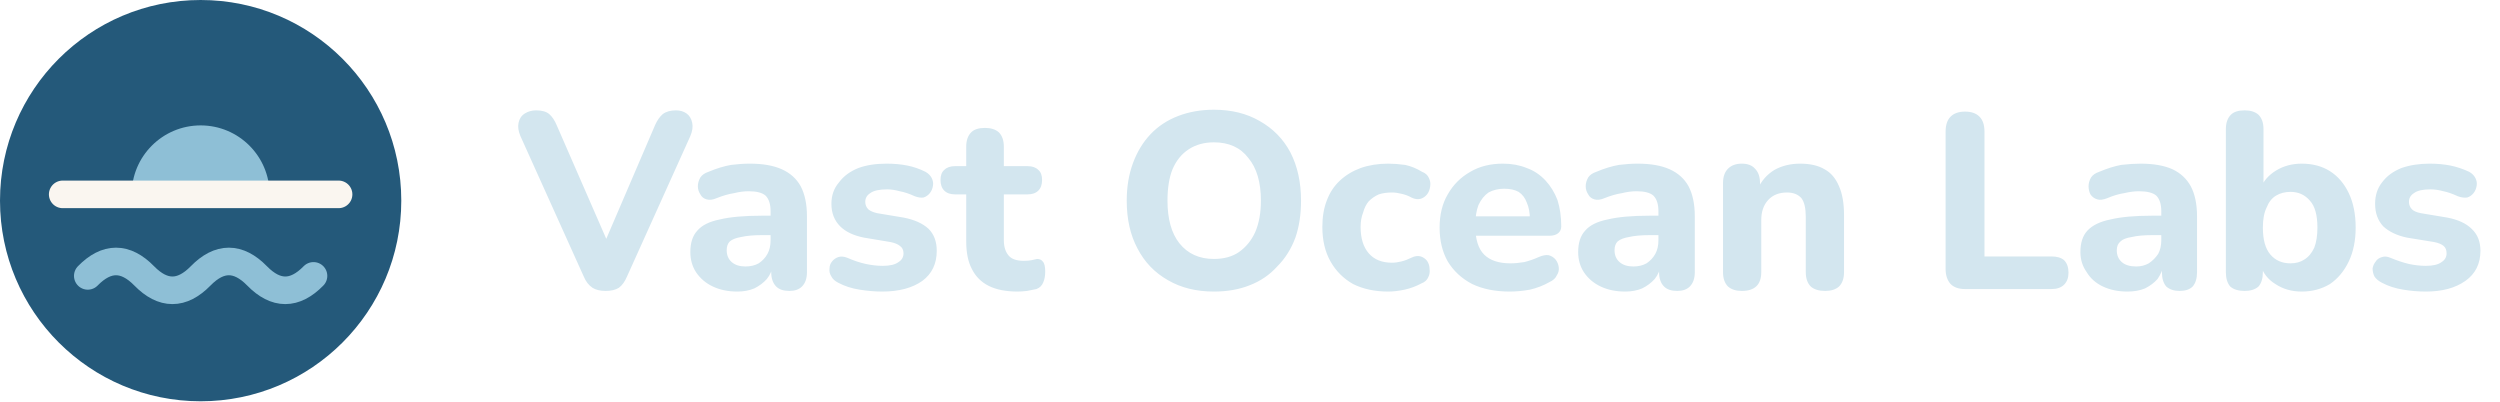
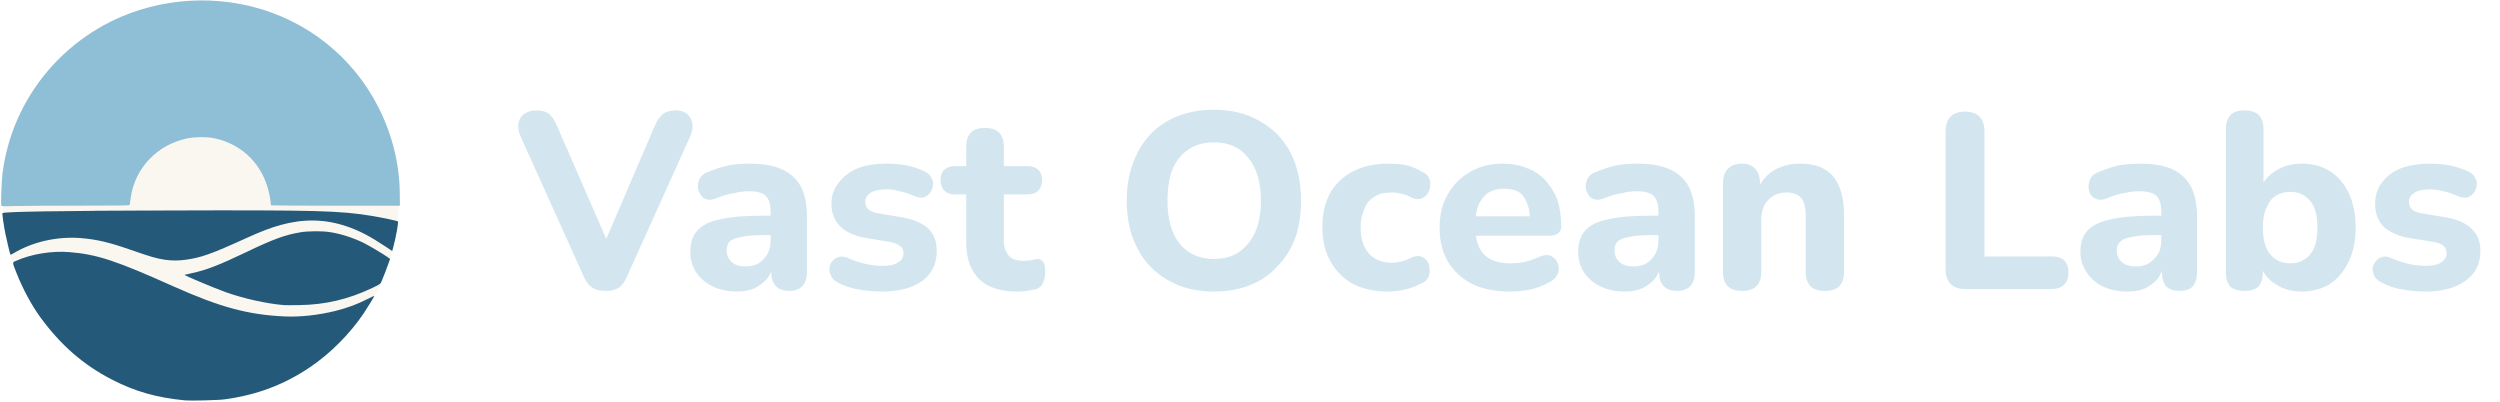
<svg xmlns="http://www.w3.org/2000/svg" viewBox="0 0 398.72 64" role="img">
-   <circle cx="32" cy="32" r="32" fill="#24597A" />
-   <path d="M21,31a11,11 0 0 1 22,0z" fill="#8EBFD6" />
-   <path d="M10,31h44" stroke="#FAF6F0" stroke-width="4.4" stroke-linecap="round" />
-   <path d="M14,44q4.5,-4.6 9,0t9,0t9,0t9,0" fill="none" stroke="#8EBFD6" stroke-width="4.4" stroke-linecap="round" />
+   <circle cx="32" cy="32" r="31.6" fill="#FAF6F0" />
+   <path fill="#8EBFD6" d="M15.62,33.54C17.75,33.53 21.23,33.53 23.35,33.54C25.48,33.56 23.74,33.57 19.49,33.57C15.23,33.57 13.49,33.56 15.62,33.54ZM0.21,32.77C0.11,32.51 0.25,28.82 0.40,27.66C0.77,24.72 1.57,21.81 2.74,19.13C5.25,13.36 9.45,8.46 14.84,5.03C22.18,0.36 31.54,-1.12 40.15,1.04C48.98,3.25 56.32,9.10 60.39,17.18C62.58,21.53 63.73,26.22 63.76,30.86L63.78,32.81L53.55,32.81C47.93,32.80 43.29,32.78 43.25,32.75C43.21,32.73 43.17,32.55 43.17,32.35C43.17,32.16 43.07,31.51 42.94,30.91C41.98,26.33 38.72,23.02 34.23,22.06C32.98,21.79 30.96,21.82 29.68,22.11C27.35,22.65 25.45,23.71 23.84,25.37C22.21,27.07 21.16,29.23 20.85,31.54C20.78,32.11 20.70,32.63 20.68,32.69C20.66,32.78 18.92,32.80 12.35,32.80C7.79,32.80 3.20,32.83 2.16,32.86C0.41,32.92 0.27,32.91 0.21,32.77Z" />
+   <path fill="#24597A" d="M29.54,63.86C24.95,63.41 21.56,62.45 17.83,60.53C13.28,58.18 9.70,55.06 6.45,50.62C5.08,48.75 3.63,46.06 2.65,43.58C1.93,41.75 1.93,41.88 2.56,41.60C5.01,40.51 8.26,39.98 11.06,40.21C15.44,40.56 18.44,41.54 27.63,45.66C35.11,49.00 39.53,50.20 45.41,50.47C47.84,50.58 50.77,50.26 53.41,49.61C55.42,49.11 56.98,48.53 58.76,47.62C59.28,47.35 59.71,47.16 59.71,47.19C59.71,47.27 58.49,49.26 58.00,49.98C55.78,53.28 52.62,56.44 49.36,58.62C45.25,61.38 40.96,62.99 35.84,63.69C34.87,63.83 30.43,63.94 29.54,63.86ZM45.27,48.66C42.52,48.43 38.82,47.61 35.98,46.59C33.98,45.86 29.35,43.92 29.43,43.83C29.45,43.82 29.96,43.70 30.57,43.57C32.85,43.09 35.01,42.26 39.17,40.26C43.57,38.15 45.44,37.46 47.96,37.04C49.06,36.85 51.30,36.83 52.47,37.00C54.18,37.23 56.35,37.92 58.06,38.77C58.84,39.16 61.22,40.57 61.79,40.99L62.21,41.29L61.90,42.17C61.63,42.94 61.33,43.72 60.83,44.93C60.68,45.28 60.62,45.33 59.36,45.93C55.58,47.73 51.90,48.60 47.73,48.66C46.63,48.68 45.52,48.68 45.27,48.66ZM26.32,41.43C24.93,41.22 24.14,40.99 20.65,39.78C17.38,38.64 15.43,38.19 12.98,37.98C9.16,37.66 5.15,38.56 2.08,40.44C1.88,40.57 1.69,40.64 1.67,40.60C1.59,40.48 1.10,38.44 0.86,37.27C0.59,35.95 0.32,34.06 0.40,33.99C0.63,33.76 9.26,33.62 26.86,33.57C50.45,33.49 54.37,33.60 59.46,34.46C60.89,34.70 63.30,35.21 63.45,35.30C63.59,35.39 63.20,37.61 62.74,39.35L62.55,40.04L61.63,39.42C59.06,37.70 57.26,36.75 55.23,36.08C51.79,34.93 48.45,34.87 44.76,35.88C43.19,36.31 41.52,36.95 39.20,38.01C33.72,40.51 32.04,41.10 29.59,41.43C28.45,41.59 27.40,41.58 26.32,41.43Z" />
  <path fill="#D3E6EF" d="M96.6 46.4Q95.3 46.4 94.5 45.9Q93.6 45.3 93.1 44.1L83 21.7Q82.5 20.5 82.7 19.6Q82.9 18.6 83.7 18.1Q84.5 17.6 85.5 17.6Q86.9 17.6 87.6 18.2Q88.3 18.8 88.8 20L97.7 40.4H95.7L104.5 19.9Q105 18.8 105.7 18.2Q106.5 17.6 107.8 17.6Q108.8 17.6 109.5 18.1Q110.2 18.6 110.4 19.6Q110.6 20.5 110.1 21.7L100 44.1Q99.5 45.3 98.7 45.9Q97.9 46.4 96.6 46.4ZM117.6 46.5Q115.4 46.5 113.7 45.7Q112 44.9 111 43.4Q110.1 42 110.1 40.2Q110.1 38 111.2 36.8Q112.3 35.5 114.8 35Q117.3 34.4 121.5 34.4H123.6V37.5H121.5Q119.5 37.5 118.2 37.8Q117 38 116.4 38.5Q115.9 39 115.9 39.9Q115.9 41.1 116.7 41.8Q117.5 42.5 118.9 42.5Q120.1 42.5 121 42Q121.9 41.4 122.4 40.5Q122.9 39.6 122.9 38.3V33.7Q122.9 32 122.1 31.2Q121.3 30.5 119.4 30.5Q118.3 30.5 117.1 30.8Q115.8 31 114.3 31.6Q113.4 32 112.7 31.8Q112 31.6 111.7 31Q111.3 30.4 111.3 29.7Q111.3 29 111.7 28.3Q112.1 27.7 113 27.4Q114.9 26.6 116.6 26.3Q118.2 26.1 119.6 26.1Q122.7 26.1 124.7 27Q126.7 27.9 127.7 29.7Q128.7 31.6 128.7 34.5V43.4Q128.7 44.9 127.9 45.7Q127.2 46.4 125.9 46.4Q124.5 46.4 123.8 45.7Q123 44.9 123 43.4V41.9L123.3 42.2Q123.1 43.5 122.3 44.5Q121.5 45.4 120.3 46Q119.1 46.5 117.6 46.5ZM140.7 46.5Q139 46.5 137.1 46.2Q135.2 45.9 133.7 45.1Q132.9 44.7 132.6 44.1Q132.2 43.5 132.3 42.8Q132.3 42.2 132.7 41.7Q133.1 41.2 133.7 41Q134.3 40.8 135.1 41.1Q136.7 41.8 138.1 42.1Q139.5 42.4 140.8 42.4Q142.5 42.4 143.3 41.8Q144.1 41.3 144.1 40.4Q144.1 39.6 143.5 39.2Q143 38.8 142 38.6L137.8 37.9Q135.3 37.4 134 36.1Q132.6 34.7 132.6 32.5Q132.6 30.5 133.8 29.1Q134.9 27.6 136.9 26.8Q138.8 26.1 141.4 26.1Q143.2 26.1 144.7 26.4Q146.2 26.7 147.6 27.4Q148.3 27.8 148.6 28.4Q148.9 29 148.8 29.6Q148.7 30.3 148.3 30.8Q147.9 31.3 147.3 31.5Q146.7 31.6 145.9 31.3Q144.6 30.7 143.5 30.5Q142.4 30.2 141.5 30.2Q139.6 30.2 138.8 30.8Q138 31.3 138 32.2Q138 32.9 138.5 33.4Q139 33.8 139.9 34L144.1 34.7Q146.7 35.2 148.1 36.5Q149.4 37.8 149.4 40Q149.4 43.1 147.1 44.8Q144.7 46.5 140.7 46.5ZM162.3 46.5Q159.5 46.5 157.7 45.6Q155.9 44.7 155 42.9Q154.1 41.2 154.1 38.5V31H152.3Q151.2 31 150.6 30.4Q150 29.8 150 28.7Q150 27.6 150.6 27.1Q151.2 26.5 152.3 26.5H154.1V23.4Q154.1 21.9 154.9 21.1Q155.6 20.4 157.1 20.4Q158.5 20.4 159.3 21.1Q160.1 21.9 160.1 23.4V26.5H163.9Q165 26.5 165.6 27.1Q166.2 27.6 166.2 28.7Q166.2 29.8 165.6 30.4Q165 31 163.9 31H160.1V38.3Q160.1 39.9 160.9 40.8Q161.6 41.6 163.3 41.6Q164 41.6 164.5 41.5Q165 41.4 165.4 41.3Q166 41.3 166.3 41.7Q166.7 42.1 166.7 43.3Q166.7 44.3 166.4 45Q166.1 45.8 165.3 46.1Q164.7 46.2 163.8 46.4Q162.9 46.5 162.3 46.5ZM193.6 46.5Q189.4 46.5 186.3 44.7Q183.1 42.9 181.4 39.6Q179.7 36.4 179.7 32Q179.7 28.7 180.7 26Q181.7 23.3 183.5 21.4Q185.3 19.5 187.9 18.5Q190.5 17.5 193.6 17.5Q197.8 17.5 200.9 19.3Q204.1 21.1 205.8 24.3Q207.5 27.6 207.5 32Q207.5 35.3 206.6 37.9Q205.6 40.6 203.7 42.5Q201.9 44.5 199.3 45.5Q196.8 46.5 193.6 46.5ZM193.6 41.3Q196 41.3 197.6 40.2Q199.3 39 200.2 37Q201.1 34.9 201.1 32Q201.1 27.6 199.1 25.2Q197.2 22.7 193.6 22.7Q191.3 22.7 189.6 23.8Q187.9 24.9 187 27Q186.2 29 186.2 32Q186.2 36.4 188.1 38.8Q190.1 41.3 193.6 41.3ZM221.4 46.5Q218.2 46.5 215.8 45.3Q213.5 44 212.2 41.7Q210.9 39.4 210.9 36.2Q210.9 33.8 211.6 32Q212.3 30.1 213.7 28.8Q215.1 27.5 217 26.8Q219 26.1 221.4 26.1Q222.6 26.1 224.1 26.3Q225.5 26.6 226.8 27.4Q227.6 27.7 227.9 28.4Q228.2 29 228.1 29.7Q228 30.5 227.6 31Q227.2 31.5 226.6 31.7Q225.9 31.9 225.1 31.5Q224.4 31.1 223.5 30.9Q222.7 30.7 222 30.7Q220.8 30.7 219.9 31Q219 31.4 218.3 32.1Q217.7 32.8 217.4 33.9Q217 34.9 217 36.2Q217 38.9 218.3 40.4Q219.6 41.9 222 41.9Q222.7 41.9 223.5 41.7Q224.3 41.5 225.1 41.1Q225.9 40.7 226.6 40.9Q227.2 41.1 227.6 41.6Q228 42.2 228 42.9Q228.1 43.6 227.8 44.2Q227.5 44.9 226.7 45.2Q225.4 45.9 224 46.2Q222.6 46.5 221.4 46.5ZM240.8 46.5Q237.3 46.5 234.8 45.3Q232.3 44 230.9 41.7Q229.6 39.4 229.6 36.3Q229.6 33.2 230.9 31Q232.2 28.7 234.5 27.4Q236.7 26.1 239.7 26.1Q241.8 26.1 243.5 26.8Q245.2 27.4 246.5 28.8Q247.7 30.1 248.4 31.9Q249 33.8 249 36.1Q249 36.8 248.5 37.2Q248 37.6 247.1 37.6H234.6V34.5H244.6L244 35Q244 33.4 243.5 32.3Q243.1 31.2 242.2 30.6Q241.3 30.1 239.9 30.1Q238.5 30.1 237.4 30.7Q236.4 31.4 235.8 32.7Q235.3 34 235.3 35.8V36.1Q235.3 39.2 236.7 40.6Q238.1 42 240.9 42Q241.9 42 243.1 41.8Q244.3 41.5 245.4 41Q246.3 40.6 247 40.7Q247.7 40.9 248.1 41.4Q248.5 41.9 248.6 42.6Q248.7 43.3 248.3 43.9Q248 44.6 247.1 45Q245.7 45.8 244 46.2Q242.3 46.5 240.8 46.5ZM259.2 46.5Q257 46.5 255.3 45.7Q253.6 44.9 252.6 43.4Q251.7 42 251.7 40.2Q251.7 38 252.8 36.8Q253.9 35.5 256.4 35Q258.9 34.4 263.1 34.4H265.2V37.5H263.1Q261.1 37.5 259.8 37.8Q258.6 38 258 38.5Q257.5 39 257.5 39.9Q257.5 41.1 258.3 41.8Q259.1 42.5 260.5 42.5Q261.7 42.5 262.6 42Q263.5 41.4 264 40.5Q264.5 39.6 264.5 38.3V33.7Q264.5 32 263.7 31.2Q262.9 30.5 261 30.5Q259.9 30.5 258.7 30.8Q257.4 31 255.9 31.6Q255 32 254.3 31.8Q253.6 31.6 253.3 31Q252.9 30.4 252.9 29.7Q252.9 29 253.3 28.3Q253.7 27.7 254.6 27.4Q256.5 26.6 258.2 26.3Q259.8 26.1 261.2 26.1Q264.3 26.1 266.3 27Q268.3 27.9 269.3 29.7Q270.3 31.6 270.3 34.5V43.4Q270.3 44.9 269.5 45.7Q268.8 46.4 267.5 46.4Q266.1 46.4 265.4 45.7Q264.6 44.9 264.6 43.4V41.9L264.9 42.2Q264.7 43.5 263.9 44.5Q263.1 45.4 261.9 46Q260.7 46.5 259.2 46.5ZM277.8 46.4Q276.4 46.4 275.6 45.7Q274.8 44.9 274.8 43.4V29.2Q274.8 27.7 275.6 26.9Q276.4 26.1 277.8 26.1Q279.2 26.1 279.9 26.9Q280.7 27.7 280.7 29.2V31.5L280.3 30.2Q281.2 28.2 283 27.1Q284.8 26.1 287.1 26.1Q289.5 26.1 291 27Q292.5 27.8 293.3 29.7Q294.1 31.5 294.1 34.3V43.4Q294.1 44.9 293.3 45.7Q292.5 46.4 291.1 46.4Q289.6 46.4 288.8 45.7Q288 44.9 288 43.4V34.6Q288 32.5 287.3 31.6Q286.5 30.7 285 30.7Q283.1 30.7 282 31.9Q280.9 33.1 280.9 35.1V43.4Q280.9 46.4 277.8 46.4ZM313.4 46.1Q311.9 46.1 311.1 45.3Q310.3 44.4 310.3 42.9V21Q310.3 19.4 311.1 18.6Q311.9 17.8 313.4 17.8Q314.9 17.8 315.7 18.6Q316.5 19.4 316.5 21V40.9H327.2Q328.5 40.9 329.2 41.5Q329.9 42.2 329.9 43.5Q329.9 44.7 329.2 45.4Q328.5 46.1 327.2 46.1ZM339.3 46.5Q337.1 46.5 335.4 45.7Q333.7 44.9 332.8 43.4Q331.8 42 331.8 40.2Q331.8 38 332.9 36.8Q334.1 35.5 336.6 35Q339.1 34.4 343.2 34.4H345.3V37.5H343.3Q341.2 37.5 340 37.8Q338.7 38 338.2 38.5Q337.6 39 337.6 39.9Q337.6 41.1 338.4 41.8Q339.2 42.5 340.7 42.5Q341.8 42.5 342.7 42Q343.6 41.4 344.2 40.5Q344.7 39.6 344.7 38.3V33.7Q344.7 32 343.9 31.2Q343.1 30.5 341.1 30.5Q340.1 30.5 338.8 30.8Q337.5 31 336.1 31.6Q335.1 32 334.5 31.8Q333.8 31.6 333.4 31Q333.1 30.4 333.1 29.7Q333.1 29 333.5 28.3Q333.9 27.7 334.8 27.4Q336.7 26.6 338.3 26.3Q340 26.1 341.4 26.1Q344.5 26.1 346.5 27Q348.4 27.9 349.4 29.7Q350.4 31.6 350.4 34.5V43.4Q350.4 44.9 349.7 45.7Q349 46.4 347.6 46.4Q346.3 46.4 345.5 45.7Q344.8 44.9 344.8 43.4V41.9L345.1 42.2Q344.8 43.5 344.1 44.5Q343.3 45.4 342.1 46Q340.9 46.5 339.3 46.5ZM367.1 46.5Q364.7 46.5 362.9 45.3Q361.1 44.2 360.5 42.2L360.9 40.9V43.4Q360.9 44.9 360.2 45.7Q359.4 46.4 358 46.4Q356.5 46.4 355.7 45.7Q355 44.9 355 43.4V20.6Q355 19.1 355.8 18.3Q356.5 17.6 358 17.6Q359.4 17.6 360.2 18.3Q361 19.1 361 20.6V30.1H360.5Q361.2 28.3 363 27.2Q364.8 26.1 367.1 26.1Q369.7 26.1 371.6 27.3Q373.5 28.5 374.6 30.8Q375.7 33.1 375.7 36.3Q375.7 39.4 374.6 41.7Q373.5 44 371.6 45.3Q369.6 46.5 367.1 46.5ZM365.3 42Q366.6 42 367.5 41.4Q368.5 40.8 369.1 39.5Q369.6 38.2 369.6 36.3Q369.6 33.3 368.4 32Q367.2 30.6 365.3 30.6Q364 30.6 363 31.2Q362 31.8 361.5 33.1Q360.9 34.3 360.9 36.3Q360.9 39.2 362.1 40.6Q363.3 42 365.3 42ZM386.9 46.5Q385.1 46.5 383.3 46.2Q381.4 45.9 379.9 45.1Q379.1 44.7 378.7 44.1Q378.4 43.5 378.4 42.8Q378.5 42.2 378.9 41.7Q379.2 41.2 379.9 41Q380.5 40.8 381.2 41.1Q382.9 41.8 384.2 42.1Q385.6 42.4 386.9 42.4Q388.6 42.4 389.4 41.8Q390.2 41.3 390.2 40.4Q390.2 39.6 389.7 39.2Q389.2 38.8 388.2 38.6L383.9 37.9Q381.5 37.4 380.1 36.1Q378.8 34.7 378.8 32.5Q378.8 30.5 379.9 29.1Q381 27.6 383 26.8Q385 26.1 387.5 26.1Q389.3 26.1 390.8 26.4Q392.3 26.7 393.8 27.4Q394.5 27.8 394.8 28.4Q395.1 29 395 29.6Q394.9 30.3 394.5 30.8Q394.1 31.3 393.5 31.5Q392.8 31.6 392 31.3Q390.7 30.7 389.7 30.5Q388.6 30.2 387.6 30.2Q385.8 30.2 385 30.8Q384.2 31.3 384.2 32.2Q384.2 32.9 384.7 33.4Q385.1 33.8 386.1 34L390.3 34.7Q392.9 35.2 394.2 36.5Q395.6 37.8 395.6 40Q395.6 43.1 393.2 44.8Q390.8 46.5 386.9 46.5Z" />
</svg>
